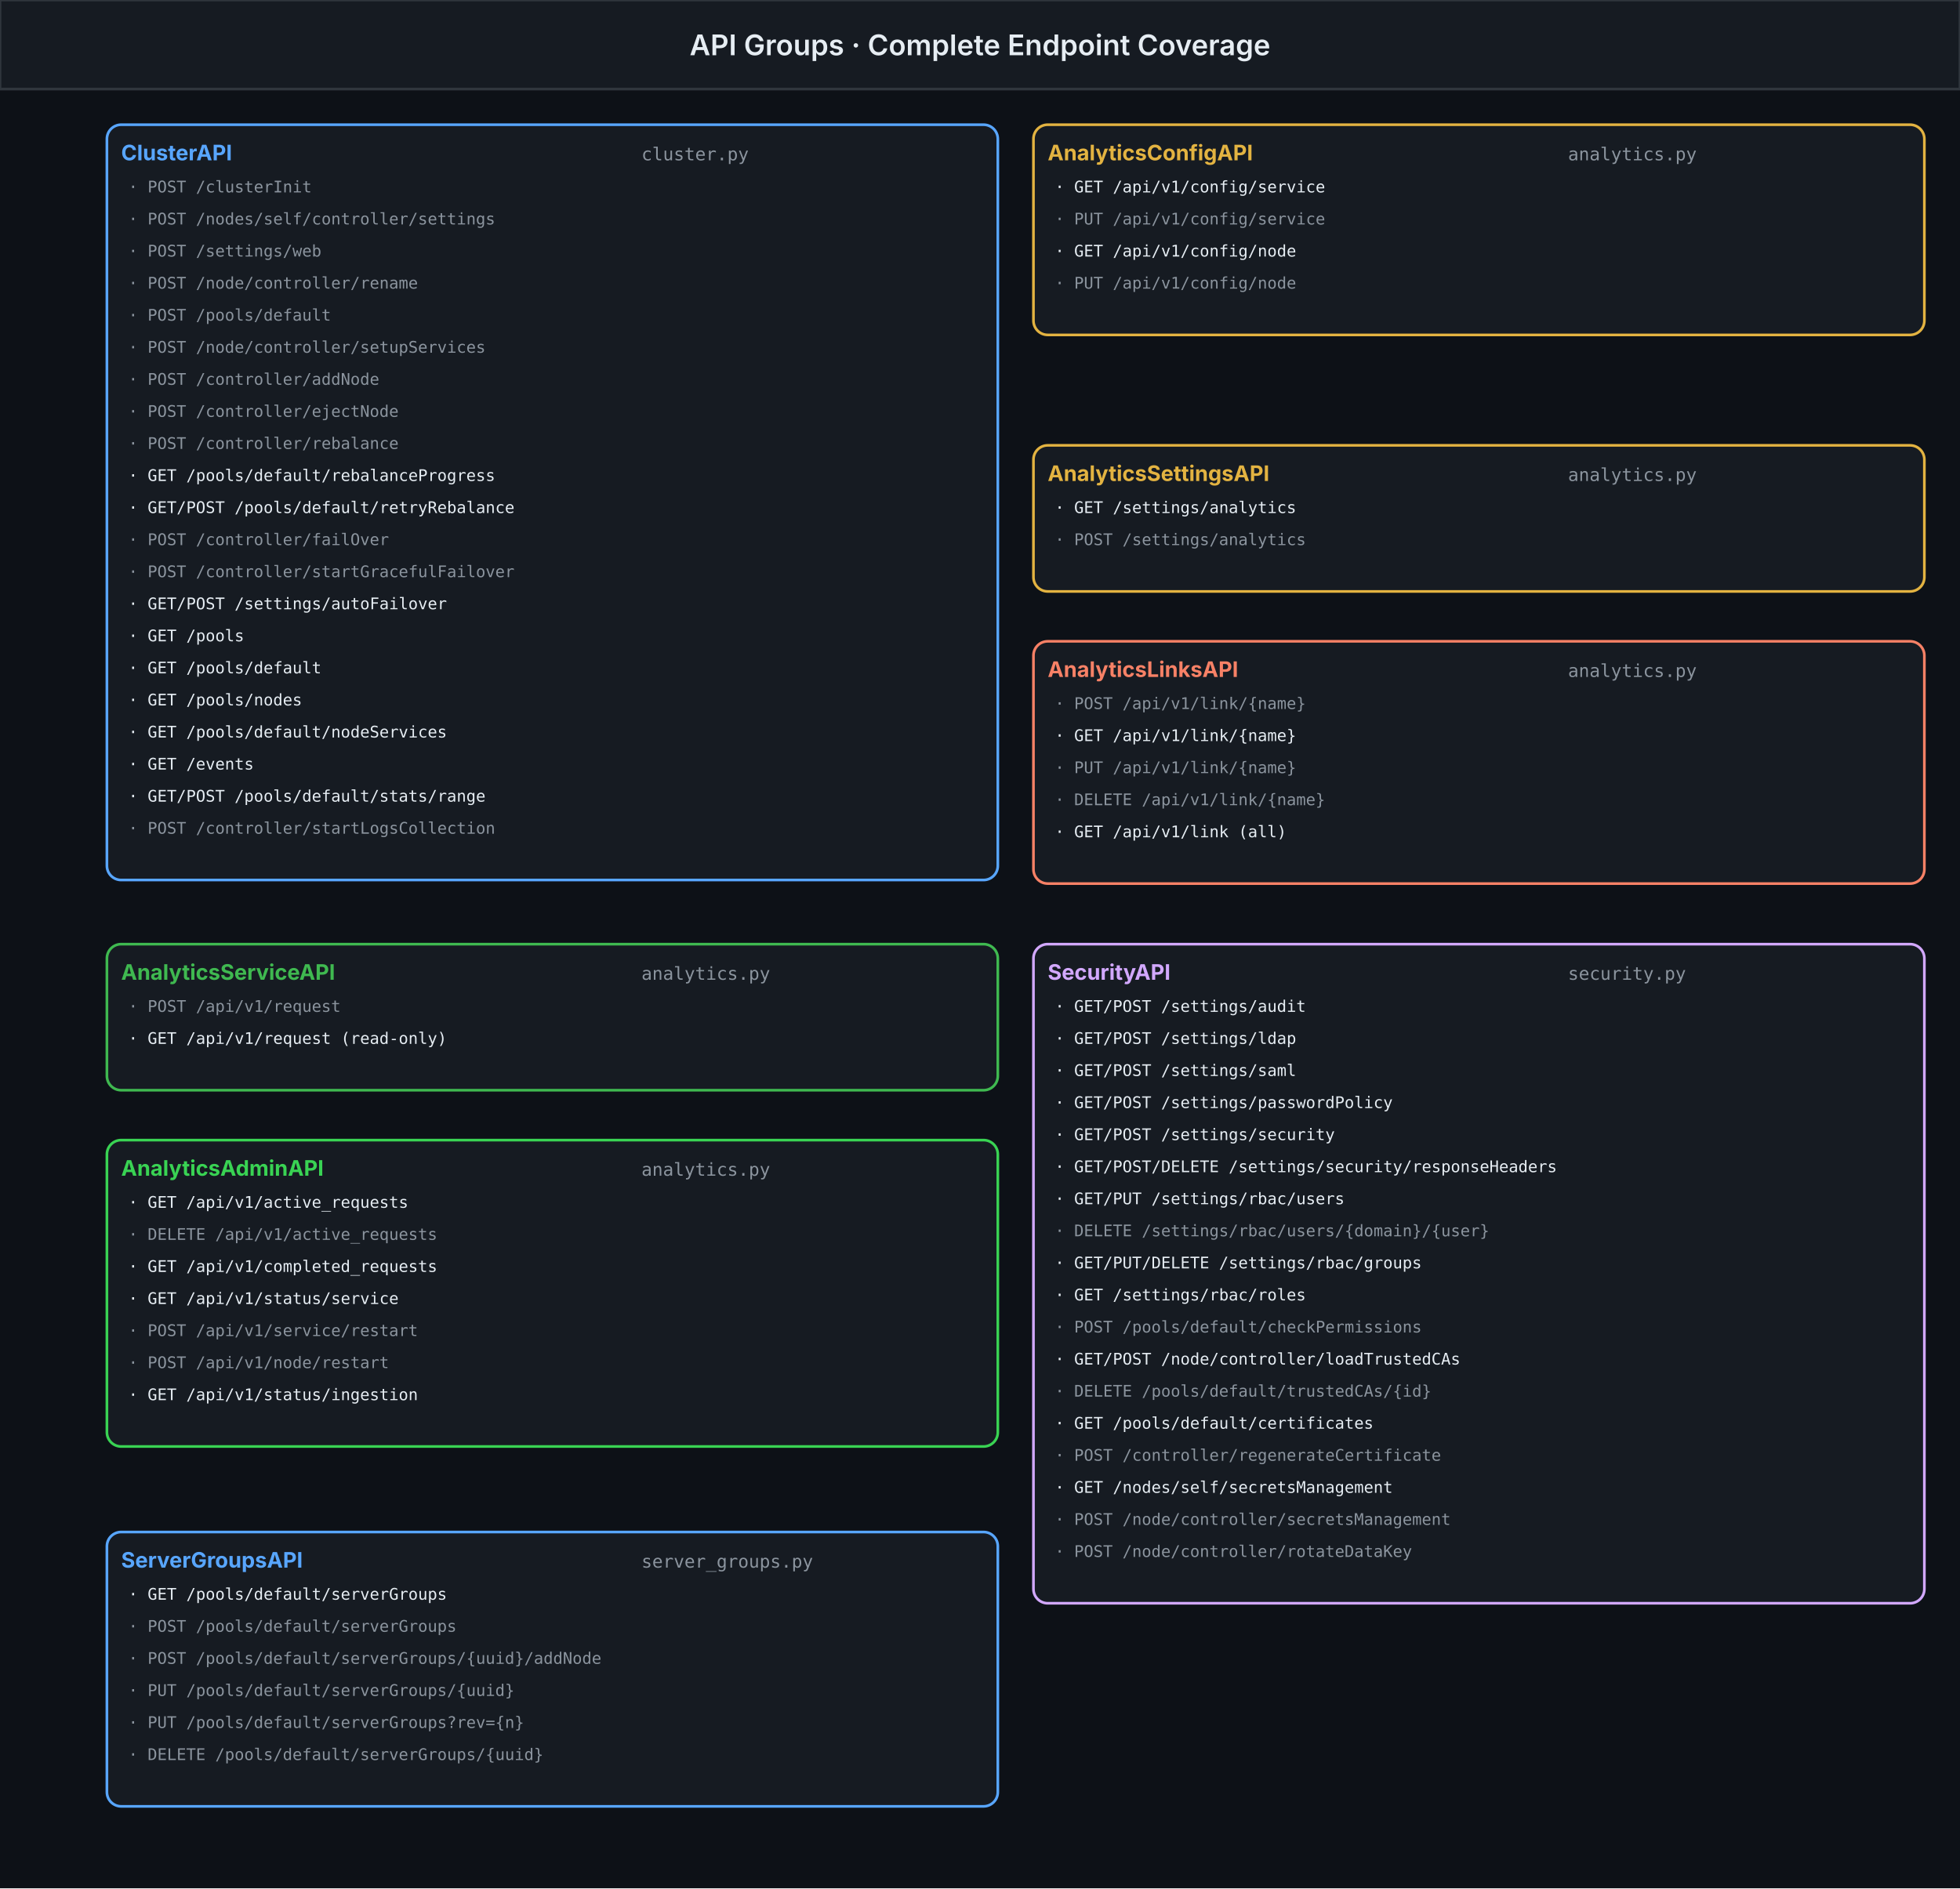
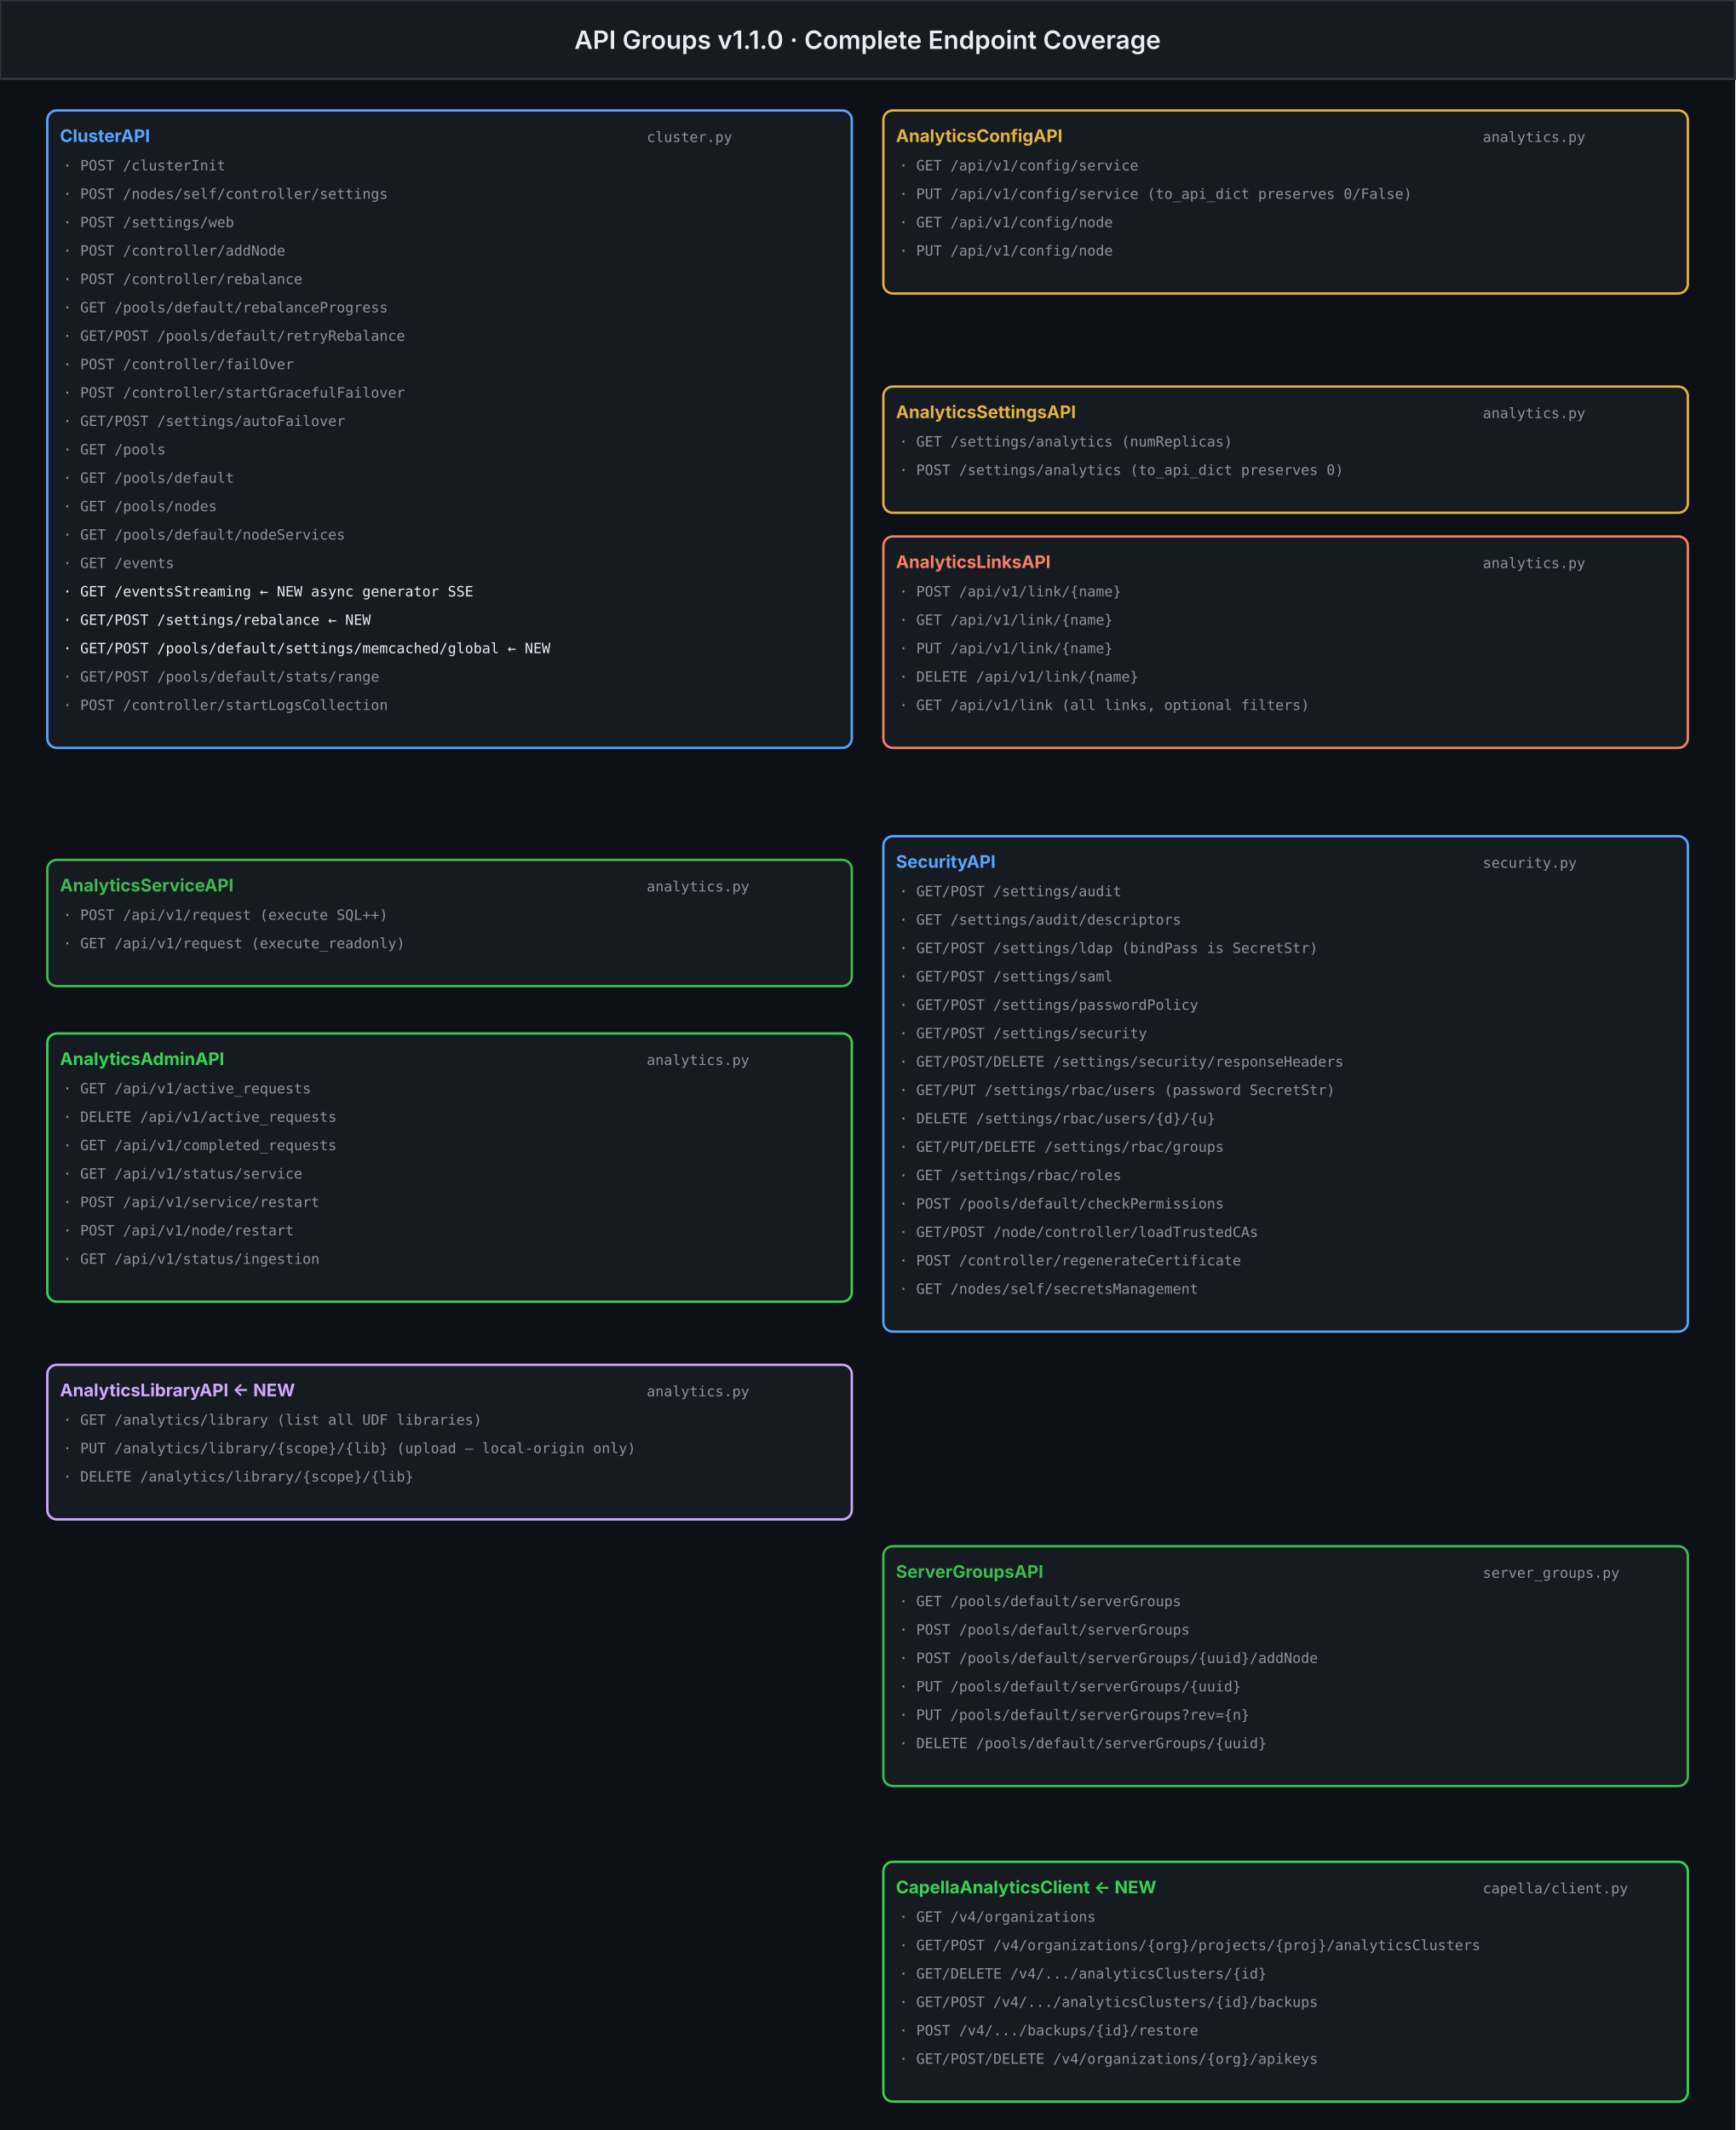
- <svg xmlns="http://www.w3.org/2000/svg" width="1100" height="1060" viewBox="0 0 1100 1060">
-   <rect width="1100" height="1060" fill="#0d1117" />
+ <svg xmlns="http://www.w3.org/2000/svg" width="1100" height="1350" viewBox="0 0 1100 1350">
+   <rect width="1100" height="1350" fill="#0d1117" />
  <rect x="0" y="0" width="1100" height="50" fill="#161b22" stroke="#30363d" stroke-width="1.5" rx="0" opacity="1" />
-   <text x="550" y="31" fill="#e6edf3" font-size="16" text-anchor="middle" font-weight="600" font-family="Inter, Segoe UI, Arial, sans-serif">API Groups · Complete Endpoint Coverage</text>
-   <rect x="60" y="70" width="500" height="424" fill="#161b22" stroke="#58a6ff" stroke-width="1.5" rx="8" opacity="1" />
-   <text x="68" y="90" fill="#58a6ff" font-size="12" text-anchor="start" font-weight="700" font-family="Inter, Segoe UI, Arial, sans-serif">ClusterAPI</text>
-   <text x="360" y="90" fill="#8b949e" font-size="10" text-anchor="start" font-family="JetBrains Mono, Consolas, monospace">cluster.py</text>
-   <text x="72" y="108" fill="#8b949e" font-size="9" text-anchor="start" font-family="JetBrains Mono, Consolas, monospace">·  POST /clusterInit</text>
-   <text x="72" y="126" fill="#8b949e" font-size="9" text-anchor="start" font-family="JetBrains Mono, Consolas, monospace">·  POST /nodes/self/controller/settings</text>
-   <text x="72" y="144" fill="#8b949e" font-size="9" text-anchor="start" font-family="JetBrains Mono, Consolas, monospace">·  POST /settings/web</text>
-   <text x="72" y="162" fill="#8b949e" font-size="9" text-anchor="start" font-family="JetBrains Mono, Consolas, monospace">·  POST /node/controller/rename</text>
-   <text x="72" y="180" fill="#8b949e" font-size="9" text-anchor="start" font-family="JetBrains Mono, Consolas, monospace">·  POST /pools/default</text>
-   <text x="72" y="198" fill="#8b949e" font-size="9" text-anchor="start" font-family="JetBrains Mono, Consolas, monospace">·  POST /node/controller/setupServices</text>
-   <text x="72" y="216" fill="#8b949e" font-size="9" text-anchor="start" font-family="JetBrains Mono, Consolas, monospace">·  POST /controller/addNode</text>
-   <text x="72" y="234" fill="#8b949e" font-size="9" text-anchor="start" font-family="JetBrains Mono, Consolas, monospace">·  POST /controller/ejectNode</text>
-   <text x="72" y="252" fill="#8b949e" font-size="9" text-anchor="start" font-family="JetBrains Mono, Consolas, monospace">·  POST /controller/rebalance</text>
-   <text x="72" y="270" fill="#e6edf3" font-size="9" text-anchor="start" font-family="JetBrains Mono, Consolas, monospace">·  GET /pools/default/rebalanceProgress</text>
-   <text x="72" y="288" fill="#e6edf3" font-size="9" text-anchor="start" font-family="JetBrains Mono, Consolas, monospace">·  GET/POST /pools/default/retryRebalance</text>
-   <text x="72" y="306" fill="#8b949e" font-size="9" text-anchor="start" font-family="JetBrains Mono, Consolas, monospace">·  POST /controller/failOver</text>
-   <text x="72" y="324" fill="#8b949e" font-size="9" text-anchor="start" font-family="JetBrains Mono, Consolas, monospace">·  POST /controller/startGracefulFailover</text>
-   <text x="72" y="342" fill="#e6edf3" font-size="9" text-anchor="start" font-family="JetBrains Mono, Consolas, monospace">·  GET/POST /settings/autoFailover</text>
-   <text x="72" y="360" fill="#e6edf3" font-size="9" text-anchor="start" font-family="JetBrains Mono, Consolas, monospace">·  GET /pools</text>
-   <text x="72" y="378" fill="#e6edf3" font-size="9" text-anchor="start" font-family="JetBrains Mono, Consolas, monospace">·  GET /pools/default</text>
-   <text x="72" y="396" fill="#e6edf3" font-size="9" text-anchor="start" font-family="JetBrains Mono, Consolas, monospace">·  GET /pools/nodes</text>
-   <text x="72" y="414" fill="#e6edf3" font-size="9" text-anchor="start" font-family="JetBrains Mono, Consolas, monospace">·  GET /pools/default/nodeServices</text>
-   <text x="72" y="432" fill="#e6edf3" font-size="9" text-anchor="start" font-family="JetBrains Mono, Consolas, monospace">·  GET /events</text>
-   <text x="72" y="450" fill="#e6edf3" font-size="9" text-anchor="start" font-family="JetBrains Mono, Consolas, monospace">·  GET/POST /pools/default/stats/range</text>
-   <text x="72" y="468" fill="#8b949e" font-size="9" text-anchor="start" font-family="JetBrains Mono, Consolas, monospace">·  POST /controller/startLogsCollection</text>
-   <rect x="60" y="530" width="500" height="82" fill="#161b22" stroke="#3fb950" stroke-width="1.5" rx="8" opacity="1" />
-   <text x="68" y="550" fill="#3fb950" font-size="12" text-anchor="start" font-weight="700" font-family="Inter, Segoe UI, Arial, sans-serif">AnalyticsServiceAPI</text>
-   <text x="360" y="550" fill="#8b949e" font-size="10" text-anchor="start" font-family="JetBrains Mono, Consolas, monospace">analytics.py</text>
-   <text x="72" y="568" fill="#8b949e" font-size="9" text-anchor="start" font-family="JetBrains Mono, Consolas, monospace">·  POST /api/v1/request</text>
-   <text x="72" y="586" fill="#e6edf3" font-size="9" text-anchor="start" font-family="JetBrains Mono, Consolas, monospace">·  GET /api/v1/request (read-only)</text>
-   <rect x="60" y="640" width="500" height="172" fill="#161b22" stroke="#39d353" stroke-width="1.5" rx="8" opacity="1" />
-   <text x="68" y="660" fill="#39d353" font-size="12" text-anchor="start" font-weight="700" font-family="Inter, Segoe UI, Arial, sans-serif">AnalyticsAdminAPI</text>
-   <text x="360" y="660" fill="#8b949e" font-size="10" text-anchor="start" font-family="JetBrains Mono, Consolas, monospace">analytics.py</text>
-   <text x="72" y="678" fill="#e6edf3" font-size="9" text-anchor="start" font-family="JetBrains Mono, Consolas, monospace">·  GET /api/v1/active_requests</text>
-   <text x="72" y="696" fill="#8b949e" font-size="9" text-anchor="start" font-family="JetBrains Mono, Consolas, monospace">·  DELETE /api/v1/active_requests</text>
-   <text x="72" y="714" fill="#e6edf3" font-size="9" text-anchor="start" font-family="JetBrains Mono, Consolas, monospace">·  GET /api/v1/completed_requests</text>
-   <text x="72" y="732" fill="#e6edf3" font-size="9" text-anchor="start" font-family="JetBrains Mono, Consolas, monospace">·  GET /api/v1/status/service</text>
-   <text x="72" y="750" fill="#8b949e" font-size="9" text-anchor="start" font-family="JetBrains Mono, Consolas, monospace">·  POST /api/v1/service/restart</text>
-   <text x="72" y="768" fill="#8b949e" font-size="9" text-anchor="start" font-family="JetBrains Mono, Consolas, monospace">·  POST /api/v1/node/restart</text>
-   <text x="72" y="786" fill="#e6edf3" font-size="9" text-anchor="start" font-family="JetBrains Mono, Consolas, monospace">·  GET /api/v1/status/ingestion</text>
-   <rect x="580" y="70" width="500" height="118" fill="#161b22" stroke="#e3b341" stroke-width="1.5" rx="8" opacity="1" />
-   <text x="588" y="90" fill="#e3b341" font-size="12" text-anchor="start" font-weight="700" font-family="Inter, Segoe UI, Arial, sans-serif">AnalyticsConfigAPI</text>
-   <text x="880" y="90" fill="#8b949e" font-size="10" text-anchor="start" font-family="JetBrains Mono, Consolas, monospace">analytics.py</text>
-   <text x="592" y="108" fill="#e6edf3" font-size="9" text-anchor="start" font-family="JetBrains Mono, Consolas, monospace">·  GET /api/v1/config/service</text>
-   <text x="592" y="126" fill="#8b949e" font-size="9" text-anchor="start" font-family="JetBrains Mono, Consolas, monospace">·  PUT /api/v1/config/service</text>
-   <text x="592" y="144" fill="#e6edf3" font-size="9" text-anchor="start" font-family="JetBrains Mono, Consolas, monospace">·  GET /api/v1/config/node</text>
-   <text x="592" y="162" fill="#8b949e" font-size="9" text-anchor="start" font-family="JetBrains Mono, Consolas, monospace">·  PUT /api/v1/config/node</text>
-   <rect x="580" y="250" width="500" height="82" fill="#161b22" stroke="#e3b341" stroke-width="1.5" rx="8" opacity="1" />
-   <text x="588" y="270" fill="#e3b341" font-size="12" text-anchor="start" font-weight="700" font-family="Inter, Segoe UI, Arial, sans-serif">AnalyticsSettingsAPI</text>
-   <text x="880" y="270" fill="#8b949e" font-size="10" text-anchor="start" font-family="JetBrains Mono, Consolas, monospace">analytics.py</text>
-   <text x="592" y="288" fill="#e6edf3" font-size="9" text-anchor="start" font-family="JetBrains Mono, Consolas, monospace">·  GET /settings/analytics</text>
-   <text x="592" y="306" fill="#8b949e" font-size="9" text-anchor="start" font-family="JetBrains Mono, Consolas, monospace">·  POST /settings/analytics</text>
-   <rect x="580" y="360" width="500" height="136" fill="#161b22" stroke="#f78166" stroke-width="1.5" rx="8" opacity="1" />
-   <text x="588" y="380" fill="#f78166" font-size="12" text-anchor="start" font-weight="700" font-family="Inter, Segoe UI, Arial, sans-serif">AnalyticsLinksAPI</text>
-   <text x="880" y="380" fill="#8b949e" font-size="10" text-anchor="start" font-family="JetBrains Mono, Consolas, monospace">analytics.py</text>
-   <text x="592" y="398" fill="#8b949e" font-size="9" text-anchor="start" font-family="JetBrains Mono, Consolas, monospace">·  POST /api/v1/link/{name}</text>
-   <text x="592" y="416" fill="#e6edf3" font-size="9" text-anchor="start" font-family="JetBrains Mono, Consolas, monospace">·  GET /api/v1/link/{name}</text>
-   <text x="592" y="434" fill="#8b949e" font-size="9" text-anchor="start" font-family="JetBrains Mono, Consolas, monospace">·  PUT /api/v1/link/{name}</text>
-   <text x="592" y="452" fill="#8b949e" font-size="9" text-anchor="start" font-family="JetBrains Mono, Consolas, monospace">·  DELETE /api/v1/link/{name}</text>
-   <text x="592" y="470" fill="#e6edf3" font-size="9" text-anchor="start" font-family="JetBrains Mono, Consolas, monospace">·  GET /api/v1/link (all)</text>
-   <rect x="580" y="530" width="500" height="370" fill="#161b22" stroke="#d2a8ff" stroke-width="1.5" rx="8" opacity="1" />
-   <text x="588" y="550" fill="#d2a8ff" font-size="12" text-anchor="start" font-weight="700" font-family="Inter, Segoe UI, Arial, sans-serif">SecurityAPI</text>
-   <text x="880" y="550" fill="#8b949e" font-size="10" text-anchor="start" font-family="JetBrains Mono, Consolas, monospace">security.py</text>
-   <text x="592" y="568" fill="#e6edf3" font-size="9" text-anchor="start" font-family="JetBrains Mono, Consolas, monospace">·  GET/POST /settings/audit</text>
-   <text x="592" y="586" fill="#e6edf3" font-size="9" text-anchor="start" font-family="JetBrains Mono, Consolas, monospace">·  GET/POST /settings/ldap</text>
-   <text x="592" y="604" fill="#e6edf3" font-size="9" text-anchor="start" font-family="JetBrains Mono, Consolas, monospace">·  GET/POST /settings/saml</text>
-   <text x="592" y="622" fill="#e6edf3" font-size="9" text-anchor="start" font-family="JetBrains Mono, Consolas, monospace">·  GET/POST /settings/passwordPolicy</text>
-   <text x="592" y="640" fill="#e6edf3" font-size="9" text-anchor="start" font-family="JetBrains Mono, Consolas, monospace">·  GET/POST /settings/security</text>
-   <text x="592" y="658" fill="#e6edf3" font-size="9" text-anchor="start" font-family="JetBrains Mono, Consolas, monospace">·  GET/POST/DELETE /settings/security/responseHeaders</text>
-   <text x="592" y="676" fill="#e6edf3" font-size="9" text-anchor="start" font-family="JetBrains Mono, Consolas, monospace">·  GET/PUT /settings/rbac/users</text>
-   <text x="592" y="694" fill="#8b949e" font-size="9" text-anchor="start" font-family="JetBrains Mono, Consolas, monospace">·  DELETE /settings/rbac/users/{domain}/{user}</text>
-   <text x="592" y="712" fill="#e6edf3" font-size="9" text-anchor="start" font-family="JetBrains Mono, Consolas, monospace">·  GET/PUT/DELETE /settings/rbac/groups</text>
-   <text x="592" y="730" fill="#e6edf3" font-size="9" text-anchor="start" font-family="JetBrains Mono, Consolas, monospace">·  GET /settings/rbac/roles</text>
-   <text x="592" y="748" fill="#8b949e" font-size="9" text-anchor="start" font-family="JetBrains Mono, Consolas, monospace">·  POST /pools/default/checkPermissions</text>
-   <text x="592" y="766" fill="#e6edf3" font-size="9" text-anchor="start" font-family="JetBrains Mono, Consolas, monospace">·  GET/POST /node/controller/loadTrustedCAs</text>
-   <text x="592" y="784" fill="#8b949e" font-size="9" text-anchor="start" font-family="JetBrains Mono, Consolas, monospace">·  DELETE /pools/default/trustedCAs/{id}</text>
-   <text x="592" y="802" fill="#e6edf3" font-size="9" text-anchor="start" font-family="JetBrains Mono, Consolas, monospace">·  GET /pools/default/certificates</text>
-   <text x="592" y="820" fill="#8b949e" font-size="9" text-anchor="start" font-family="JetBrains Mono, Consolas, monospace">·  POST /controller/regenerateCertificate</text>
-   <text x="592" y="838" fill="#e6edf3" font-size="9" text-anchor="start" font-family="JetBrains Mono, Consolas, monospace">·  GET /nodes/self/secretsManagement</text>
-   <text x="592" y="856" fill="#8b949e" font-size="9" text-anchor="start" font-family="JetBrains Mono, Consolas, monospace">·  POST /node/controller/secretsManagement</text>
-   <text x="592" y="874" fill="#8b949e" font-size="9" text-anchor="start" font-family="JetBrains Mono, Consolas, monospace">·  POST /node/controller/rotateDataKey</text>
-   <rect x="60" y="860" width="500" height="154" fill="#161b22" stroke="#58a6ff" stroke-width="1.5" rx="8" opacity="1" />
-   <text x="68" y="880" fill="#58a6ff" font-size="12" text-anchor="start" font-weight="700" font-family="Inter, Segoe UI, Arial, sans-serif">ServerGroupsAPI</text>
-   <text x="360" y="880" fill="#8b949e" font-size="10" text-anchor="start" font-family="JetBrains Mono, Consolas, monospace">server_groups.py</text>
-   <text x="72" y="898" fill="#e6edf3" font-size="9" text-anchor="start" font-family="JetBrains Mono, Consolas, monospace">·  GET /pools/default/serverGroups</text>
-   <text x="72" y="916" fill="#8b949e" font-size="9" text-anchor="start" font-family="JetBrains Mono, Consolas, monospace">·  POST /pools/default/serverGroups</text>
-   <text x="72" y="934" fill="#8b949e" font-size="9" text-anchor="start" font-family="JetBrains Mono, Consolas, monospace">·  POST /pools/default/serverGroups/{uuid}/addNode</text>
-   <text x="72" y="952" fill="#8b949e" font-size="9" text-anchor="start" font-family="JetBrains Mono, Consolas, monospace">·  PUT /pools/default/serverGroups/{uuid}</text>
-   <text x="72" y="970" fill="#8b949e" font-size="9" text-anchor="start" font-family="JetBrains Mono, Consolas, monospace">·  PUT /pools/default/serverGroups?rev={n}</text>
-   <text x="72" y="988" fill="#8b949e" font-size="9" text-anchor="start" font-family="JetBrains Mono, Consolas, monospace">·  DELETE /pools/default/serverGroups/{uuid}</text>
+   <text x="550" y="31" fill="#e6edf3" font-size="16" text-anchor="middle" font-weight="600" font-family="Inter, Segoe UI, Arial, sans-serif">API Groups v1.1.0 · Complete Endpoint Coverage</text>
+   <rect x="30" y="70" width="510" height="404" fill="#161b22" stroke="#58a6ff" stroke-width="1.5" rx="6" opacity="1" />
+   <text x="38" y="90" fill="#58a6ff" font-size="11" text-anchor="start" font-weight="700" font-family="Inter, Segoe UI, Arial, sans-serif">ClusterAPI</text>
+   <text x="410" y="90" fill="#8b949e" font-size="9" text-anchor="start" font-family="JetBrains Mono, Consolas, monospace">cluster.py</text>
+   <text x="40" y="108" fill="#8b949e" font-size="9" text-anchor="start" font-family="JetBrains Mono, Consolas, monospace">· POST /clusterInit</text>
+   <text x="40" y="126" fill="#8b949e" font-size="9" text-anchor="start" font-family="JetBrains Mono, Consolas, monospace">· POST /nodes/self/controller/settings</text>
+   <text x="40" y="144" fill="#8b949e" font-size="9" text-anchor="start" font-family="JetBrains Mono, Consolas, monospace">· POST /settings/web</text>
+   <text x="40" y="162" fill="#8b949e" font-size="9" text-anchor="start" font-family="JetBrains Mono, Consolas, monospace">· POST /controller/addNode</text>
+   <text x="40" y="180" fill="#8b949e" font-size="9" text-anchor="start" font-family="JetBrains Mono, Consolas, monospace">· POST /controller/rebalance</text>
+   <text x="40" y="198" fill="#8b949e" font-size="9" text-anchor="start" font-family="JetBrains Mono, Consolas, monospace">· GET /pools/default/rebalanceProgress</text>
+   <text x="40" y="216" fill="#8b949e" font-size="9" text-anchor="start" font-family="JetBrains Mono, Consolas, monospace">· GET/POST /pools/default/retryRebalance</text>
+   <text x="40" y="234" fill="#8b949e" font-size="9" text-anchor="start" font-family="JetBrains Mono, Consolas, monospace">· POST /controller/failOver</text>
+   <text x="40" y="252" fill="#8b949e" font-size="9" text-anchor="start" font-family="JetBrains Mono, Consolas, monospace">· POST /controller/startGracefulFailover</text>
+   <text x="40" y="270" fill="#8b949e" font-size="9" text-anchor="start" font-family="JetBrains Mono, Consolas, monospace">· GET/POST /settings/autoFailover</text>
+   <text x="40" y="288" fill="#8b949e" font-size="9" text-anchor="start" font-family="JetBrains Mono, Consolas, monospace">· GET /pools</text>
+   <text x="40" y="306" fill="#8b949e" font-size="9" text-anchor="start" font-family="JetBrains Mono, Consolas, monospace">· GET /pools/default</text>
+   <text x="40" y="324" fill="#8b949e" font-size="9" text-anchor="start" font-family="JetBrains Mono, Consolas, monospace">· GET /pools/nodes</text>
+   <text x="40" y="342" fill="#8b949e" font-size="9" text-anchor="start" font-family="JetBrains Mono, Consolas, monospace">· GET /pools/default/nodeServices</text>
+   <text x="40" y="360" fill="#8b949e" font-size="9" text-anchor="start" font-family="JetBrains Mono, Consolas, monospace">· GET /events</text>
+   <text x="40" y="378" fill="#e6edf3" font-size="9" text-anchor="start" font-family="JetBrains Mono, Consolas, monospace">· GET /eventsStreaming  ← NEW async generator SSE</text>
+   <text x="40" y="396" fill="#e6edf3" font-size="9" text-anchor="start" font-family="JetBrains Mono, Consolas, monospace">· GET/POST /settings/rebalance  ← NEW</text>
+   <text x="40" y="414" fill="#e6edf3" font-size="9" text-anchor="start" font-family="JetBrains Mono, Consolas, monospace">· GET/POST /pools/default/settings/memcached/global  ← NEW</text>
+   <text x="40" y="432" fill="#8b949e" font-size="9" text-anchor="start" font-family="JetBrains Mono, Consolas, monospace">· GET/POST /pools/default/stats/range</text>
+   <text x="40" y="450" fill="#8b949e" font-size="9" text-anchor="start" font-family="JetBrains Mono, Consolas, monospace">· POST /controller/startLogsCollection</text>
+   <rect x="30" y="545" width="510" height="80" fill="#161b22" stroke="#3fb950" stroke-width="1.5" rx="6" opacity="1" />
+   <text x="38" y="565" fill="#3fb950" font-size="11" text-anchor="start" font-weight="700" font-family="Inter, Segoe UI, Arial, sans-serif">AnalyticsServiceAPI</text>
+   <text x="410" y="565" fill="#8b949e" font-size="9" text-anchor="start" font-family="JetBrains Mono, Consolas, monospace">analytics.py</text>
+   <text x="40" y="583" fill="#8b949e" font-size="9" text-anchor="start" font-family="JetBrains Mono, Consolas, monospace">· POST /api/v1/request  (execute SQL++)</text>
+   <text x="40" y="601" fill="#8b949e" font-size="9" text-anchor="start" font-family="JetBrains Mono, Consolas, monospace">· GET  /api/v1/request  (execute_readonly)</text>
+   <rect x="30" y="655" width="510" height="170" fill="#161b22" stroke="#39d353" stroke-width="1.5" rx="6" opacity="1" />
+   <text x="38" y="675" fill="#39d353" font-size="11" text-anchor="start" font-weight="700" font-family="Inter, Segoe UI, Arial, sans-serif">AnalyticsAdminAPI</text>
+   <text x="410" y="675" fill="#8b949e" font-size="9" text-anchor="start" font-family="JetBrains Mono, Consolas, monospace">analytics.py</text>
+   <text x="40" y="693" fill="#8b949e" font-size="9" text-anchor="start" font-family="JetBrains Mono, Consolas, monospace">· GET /api/v1/active_requests</text>
+   <text x="40" y="711" fill="#8b949e" font-size="9" text-anchor="start" font-family="JetBrains Mono, Consolas, monospace">· DELETE /api/v1/active_requests</text>
+   <text x="40" y="729" fill="#8b949e" font-size="9" text-anchor="start" font-family="JetBrains Mono, Consolas, monospace">· GET /api/v1/completed_requests</text>
+   <text x="40" y="747" fill="#8b949e" font-size="9" text-anchor="start" font-family="JetBrains Mono, Consolas, monospace">· GET /api/v1/status/service</text>
+   <text x="40" y="765" fill="#8b949e" font-size="9" text-anchor="start" font-family="JetBrains Mono, Consolas, monospace">· POST /api/v1/service/restart</text>
+   <text x="40" y="783" fill="#8b949e" font-size="9" text-anchor="start" font-family="JetBrains Mono, Consolas, monospace">· POST /api/v1/node/restart</text>
+   <text x="40" y="801" fill="#8b949e" font-size="9" text-anchor="start" font-family="JetBrains Mono, Consolas, monospace">· GET /api/v1/status/ingestion</text>
+   <rect x="30" y="865" width="510" height="98" fill="#161b22" stroke="#d2a8ff" stroke-width="1.5" rx="6" opacity="1" />
+   <text x="38" y="885" fill="#d2a8ff" font-size="11" text-anchor="start" font-weight="700" font-family="Inter, Segoe UI, Arial, sans-serif">AnalyticsLibraryAPI  ← NEW</text>
+   <text x="410" y="885" fill="#8b949e" font-size="9" text-anchor="start" font-family="JetBrains Mono, Consolas, monospace">analytics.py</text>
+   <text x="40" y="903" fill="#8b949e" font-size="9" text-anchor="start" font-family="JetBrains Mono, Consolas, monospace">· GET  /analytics/library              (list all UDF libraries)</text>
+   <text x="40" y="921" fill="#8b949e" font-size="9" text-anchor="start" font-family="JetBrains Mono, Consolas, monospace">· PUT  /analytics/library/{scope}/{lib} (upload — local-origin only)</text>
+   <text x="40" y="939" fill="#8b949e" font-size="9" text-anchor="start" font-family="JetBrains Mono, Consolas, monospace">· DELETE /analytics/library/{scope}/{lib}</text>
+   <rect x="560" y="70" width="510" height="116" fill="#161b22" stroke="#e3b341" stroke-width="1.5" rx="6" opacity="1" />
+   <text x="568" y="90" fill="#e3b341" font-size="11" text-anchor="start" font-weight="700" font-family="Inter, Segoe UI, Arial, sans-serif">AnalyticsConfigAPI</text>
+   <text x="940" y="90" fill="#8b949e" font-size="9" text-anchor="start" font-family="JetBrains Mono, Consolas, monospace">analytics.py</text>
+   <text x="570" y="108" fill="#8b949e" font-size="9" text-anchor="start" font-family="JetBrains Mono, Consolas, monospace">· GET /api/v1/config/service</text>
+   <text x="570" y="126" fill="#8b949e" font-size="9" text-anchor="start" font-family="JetBrains Mono, Consolas, monospace">· PUT /api/v1/config/service  (to_api_dict preserves 0/False)</text>
+   <text x="570" y="144" fill="#8b949e" font-size="9" text-anchor="start" font-family="JetBrains Mono, Consolas, monospace">· GET /api/v1/config/node</text>
+   <text x="570" y="162" fill="#8b949e" font-size="9" text-anchor="start" font-family="JetBrains Mono, Consolas, monospace">· PUT /api/v1/config/node</text>
+   <rect x="560" y="245" width="510" height="80" fill="#161b22" stroke="#e3b341" stroke-width="1.5" rx="6" opacity="1" />
+   <text x="568" y="265" fill="#e3b341" font-size="11" text-anchor="start" font-weight="700" font-family="Inter, Segoe UI, Arial, sans-serif">AnalyticsSettingsAPI</text>
+   <text x="940" y="265" fill="#8b949e" font-size="9" text-anchor="start" font-family="JetBrains Mono, Consolas, monospace">analytics.py</text>
+   <text x="570" y="283" fill="#8b949e" font-size="9" text-anchor="start" font-family="JetBrains Mono, Consolas, monospace">· GET /settings/analytics  (numReplicas)</text>
+   <text x="570" y="301" fill="#8b949e" font-size="9" text-anchor="start" font-family="JetBrains Mono, Consolas, monospace">· POST /settings/analytics  (to_api_dict preserves 0)</text>
+   <rect x="560" y="340" width="510" height="134" fill="#161b22" stroke="#f78166" stroke-width="1.5" rx="6" opacity="1" />
+   <text x="568" y="360" fill="#f78166" font-size="11" text-anchor="start" font-weight="700" font-family="Inter, Segoe UI, Arial, sans-serif">AnalyticsLinksAPI</text>
+   <text x="940" y="360" fill="#8b949e" font-size="9" text-anchor="start" font-family="JetBrains Mono, Consolas, monospace">analytics.py</text>
+   <text x="570" y="378" fill="#8b949e" font-size="9" text-anchor="start" font-family="JetBrains Mono, Consolas, monospace">· POST /api/v1/link/{name}</text>
+   <text x="570" y="396" fill="#8b949e" font-size="9" text-anchor="start" font-family="JetBrains Mono, Consolas, monospace">· GET /api/v1/link/{name}</text>
+   <text x="570" y="414" fill="#8b949e" font-size="9" text-anchor="start" font-family="JetBrains Mono, Consolas, monospace">· PUT /api/v1/link/{name}</text>
+   <text x="570" y="432" fill="#8b949e" font-size="9" text-anchor="start" font-family="JetBrains Mono, Consolas, monospace">· DELETE /api/v1/link/{name}</text>
+   <text x="570" y="450" fill="#8b949e" font-size="9" text-anchor="start" font-family="JetBrains Mono, Consolas, monospace">· GET /api/v1/link  (all links, optional filters)</text>
+   <rect x="560" y="530" width="510" height="314" fill="#161b22" stroke="#58a6ff" stroke-width="1.5" rx="6" opacity="1" />
+   <text x="568" y="550" fill="#58a6ff" font-size="11" text-anchor="start" font-weight="700" font-family="Inter, Segoe UI, Arial, sans-serif">SecurityAPI</text>
+   <text x="940" y="550" fill="#8b949e" font-size="9" text-anchor="start" font-family="JetBrains Mono, Consolas, monospace">security.py</text>
+   <text x="570" y="568" fill="#8b949e" font-size="9" text-anchor="start" font-family="JetBrains Mono, Consolas, monospace">· GET/POST /settings/audit</text>
+   <text x="570" y="586" fill="#8b949e" font-size="9" text-anchor="start" font-family="JetBrains Mono, Consolas, monospace">· GET /settings/audit/descriptors</text>
+   <text x="570" y="604" fill="#8b949e" font-size="9" text-anchor="start" font-family="JetBrains Mono, Consolas, monospace">· GET/POST /settings/ldap  (bindPass is SecretStr)</text>
+   <text x="570" y="622" fill="#8b949e" font-size="9" text-anchor="start" font-family="JetBrains Mono, Consolas, monospace">· GET/POST /settings/saml</text>
+   <text x="570" y="640" fill="#8b949e" font-size="9" text-anchor="start" font-family="JetBrains Mono, Consolas, monospace">· GET/POST /settings/passwordPolicy</text>
+   <text x="570" y="658" fill="#8b949e" font-size="9" text-anchor="start" font-family="JetBrains Mono, Consolas, monospace">· GET/POST /settings/security</text>
+   <text x="570" y="676" fill="#8b949e" font-size="9" text-anchor="start" font-family="JetBrains Mono, Consolas, monospace">· GET/POST/DELETE /settings/security/responseHeaders</text>
+   <text x="570" y="694" fill="#8b949e" font-size="9" text-anchor="start" font-family="JetBrains Mono, Consolas, monospace">· GET/PUT /settings/rbac/users  (password SecretStr)</text>
+   <text x="570" y="712" fill="#8b949e" font-size="9" text-anchor="start" font-family="JetBrains Mono, Consolas, monospace">· DELETE /settings/rbac/users/{d}/{u}</text>
+   <text x="570" y="730" fill="#8b949e" font-size="9" text-anchor="start" font-family="JetBrains Mono, Consolas, monospace">· GET/PUT/DELETE /settings/rbac/groups</text>
+   <text x="570" y="748" fill="#8b949e" font-size="9" text-anchor="start" font-family="JetBrains Mono, Consolas, monospace">· GET /settings/rbac/roles</text>
+   <text x="570" y="766" fill="#8b949e" font-size="9" text-anchor="start" font-family="JetBrains Mono, Consolas, monospace">· POST /pools/default/checkPermissions</text>
+   <text x="570" y="784" fill="#8b949e" font-size="9" text-anchor="start" font-family="JetBrains Mono, Consolas, monospace">· GET/POST /node/controller/loadTrustedCAs</text>
+   <text x="570" y="802" fill="#8b949e" font-size="9" text-anchor="start" font-family="JetBrains Mono, Consolas, monospace">· POST /controller/regenerateCertificate</text>
+   <text x="570" y="820" fill="#8b949e" font-size="9" text-anchor="start" font-family="JetBrains Mono, Consolas, monospace">· GET /nodes/self/secretsManagement</text>
+   <rect x="560" y="980" width="510" height="152" fill="#161b22" stroke="#3fb950" stroke-width="1.5" rx="6" opacity="1" />
+   <text x="568" y="1000" fill="#3fb950" font-size="11" text-anchor="start" font-weight="700" font-family="Inter, Segoe UI, Arial, sans-serif">ServerGroupsAPI</text>
+   <text x="940" y="1000" fill="#8b949e" font-size="9" text-anchor="start" font-family="JetBrains Mono, Consolas, monospace">server_groups.py</text>
+   <text x="570" y="1018" fill="#8b949e" font-size="9" text-anchor="start" font-family="JetBrains Mono, Consolas, monospace">· GET /pools/default/serverGroups</text>
+   <text x="570" y="1036" fill="#8b949e" font-size="9" text-anchor="start" font-family="JetBrains Mono, Consolas, monospace">· POST /pools/default/serverGroups</text>
+   <text x="570" y="1054" fill="#8b949e" font-size="9" text-anchor="start" font-family="JetBrains Mono, Consolas, monospace">· POST /pools/default/serverGroups/{uuid}/addNode</text>
+   <text x="570" y="1072" fill="#8b949e" font-size="9" text-anchor="start" font-family="JetBrains Mono, Consolas, monospace">· PUT /pools/default/serverGroups/{uuid}</text>
+   <text x="570" y="1090" fill="#8b949e" font-size="9" text-anchor="start" font-family="JetBrains Mono, Consolas, monospace">· PUT /pools/default/serverGroups?rev={n}</text>
+   <text x="570" y="1108" fill="#8b949e" font-size="9" text-anchor="start" font-family="JetBrains Mono, Consolas, monospace">· DELETE /pools/default/serverGroups/{uuid}</text>
+   <rect x="560" y="1180" width="510" height="152" fill="#161b22" stroke="#39d353" stroke-width="1.5" rx="6" opacity="1" />
+   <text x="568" y="1200" fill="#39d353" font-size="11" text-anchor="start" font-weight="700" font-family="Inter, Segoe UI, Arial, sans-serif">CapellaAnalyticsClient  ← NEW</text>
+   <text x="940" y="1200" fill="#8b949e" font-size="9" text-anchor="start" font-family="JetBrains Mono, Consolas, monospace">capella/client.py</text>
+   <text x="570" y="1218" fill="#8b949e" font-size="9" text-anchor="start" font-family="JetBrains Mono, Consolas, monospace">· GET  /v4/organizations</text>
+   <text x="570" y="1236" fill="#8b949e" font-size="9" text-anchor="start" font-family="JetBrains Mono, Consolas, monospace">· GET/POST /v4/organizations/{org}/projects/{proj}/analyticsClusters</text>
+   <text x="570" y="1254" fill="#8b949e" font-size="9" text-anchor="start" font-family="JetBrains Mono, Consolas, monospace">· GET/DELETE /v4/.../analyticsClusters/{id}</text>
+   <text x="570" y="1272" fill="#8b949e" font-size="9" text-anchor="start" font-family="JetBrains Mono, Consolas, monospace">· GET/POST /v4/.../analyticsClusters/{id}/backups</text>
+   <text x="570" y="1290" fill="#8b949e" font-size="9" text-anchor="start" font-family="JetBrains Mono, Consolas, monospace">· POST /v4/.../backups/{id}/restore</text>
+   <text x="570" y="1308" fill="#8b949e" font-size="9" text-anchor="start" font-family="JetBrains Mono, Consolas, monospace">· GET/POST/DELETE /v4/organizations/{org}/apikeys</text>
</svg>
